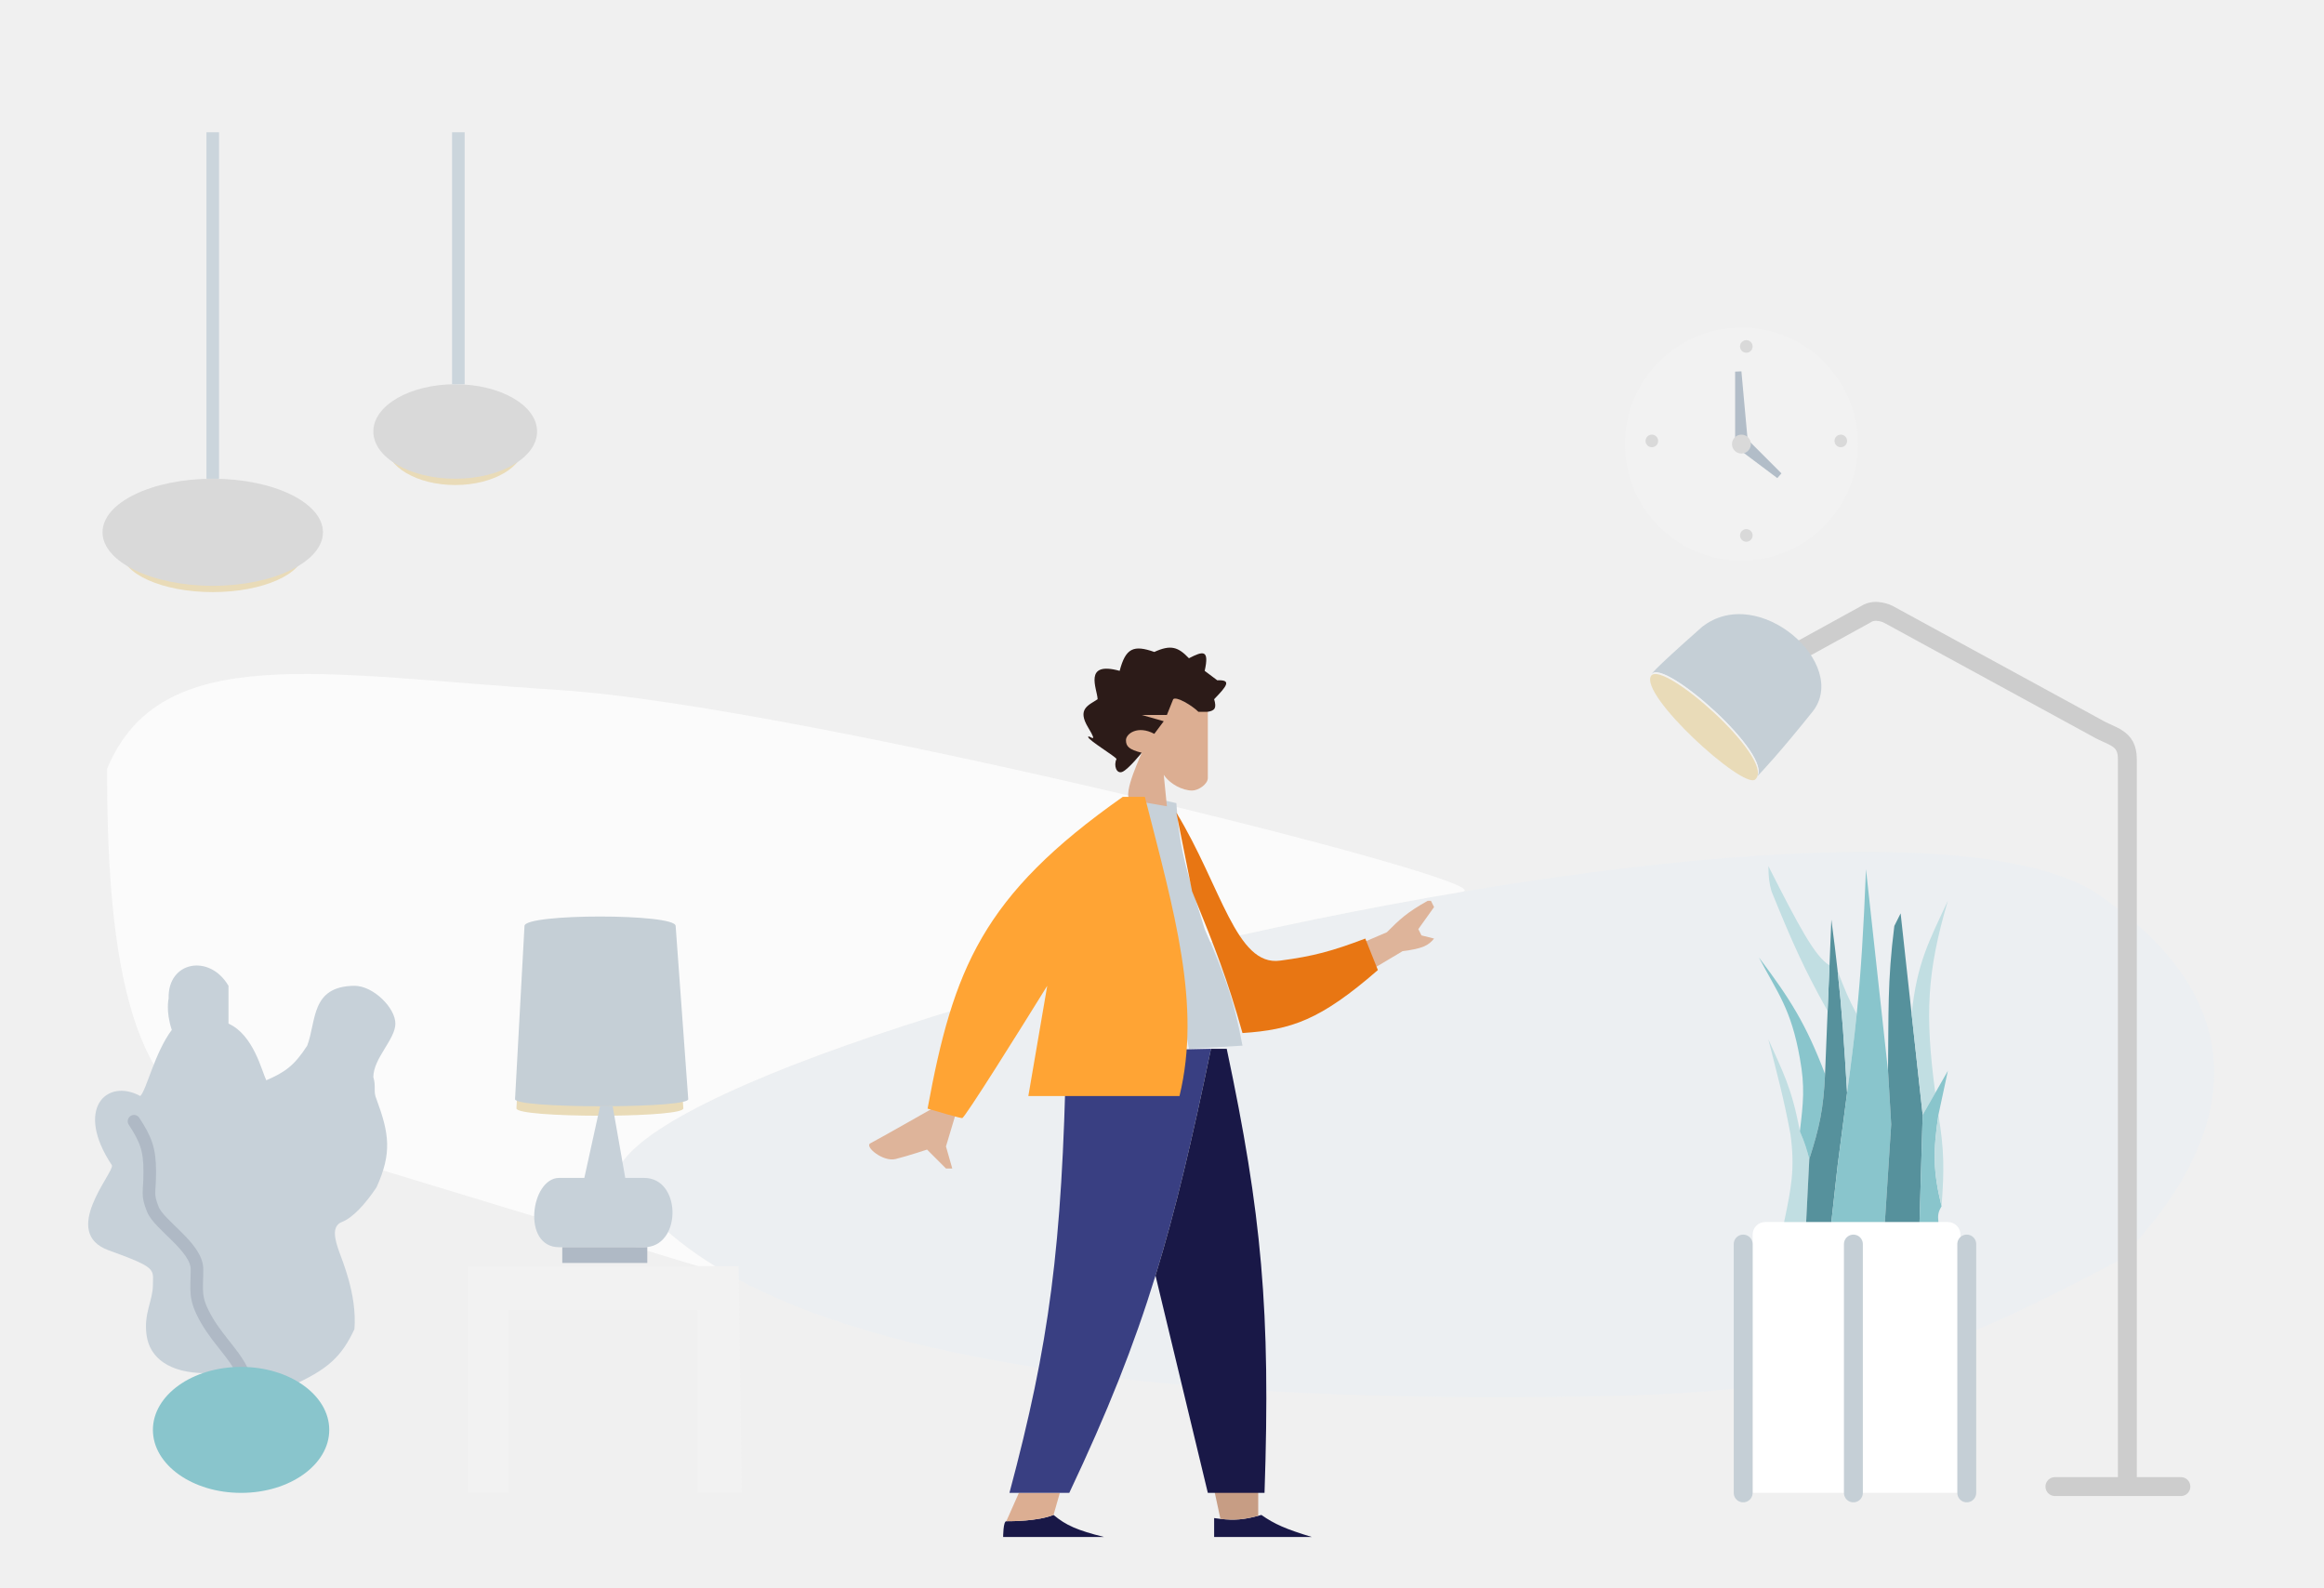
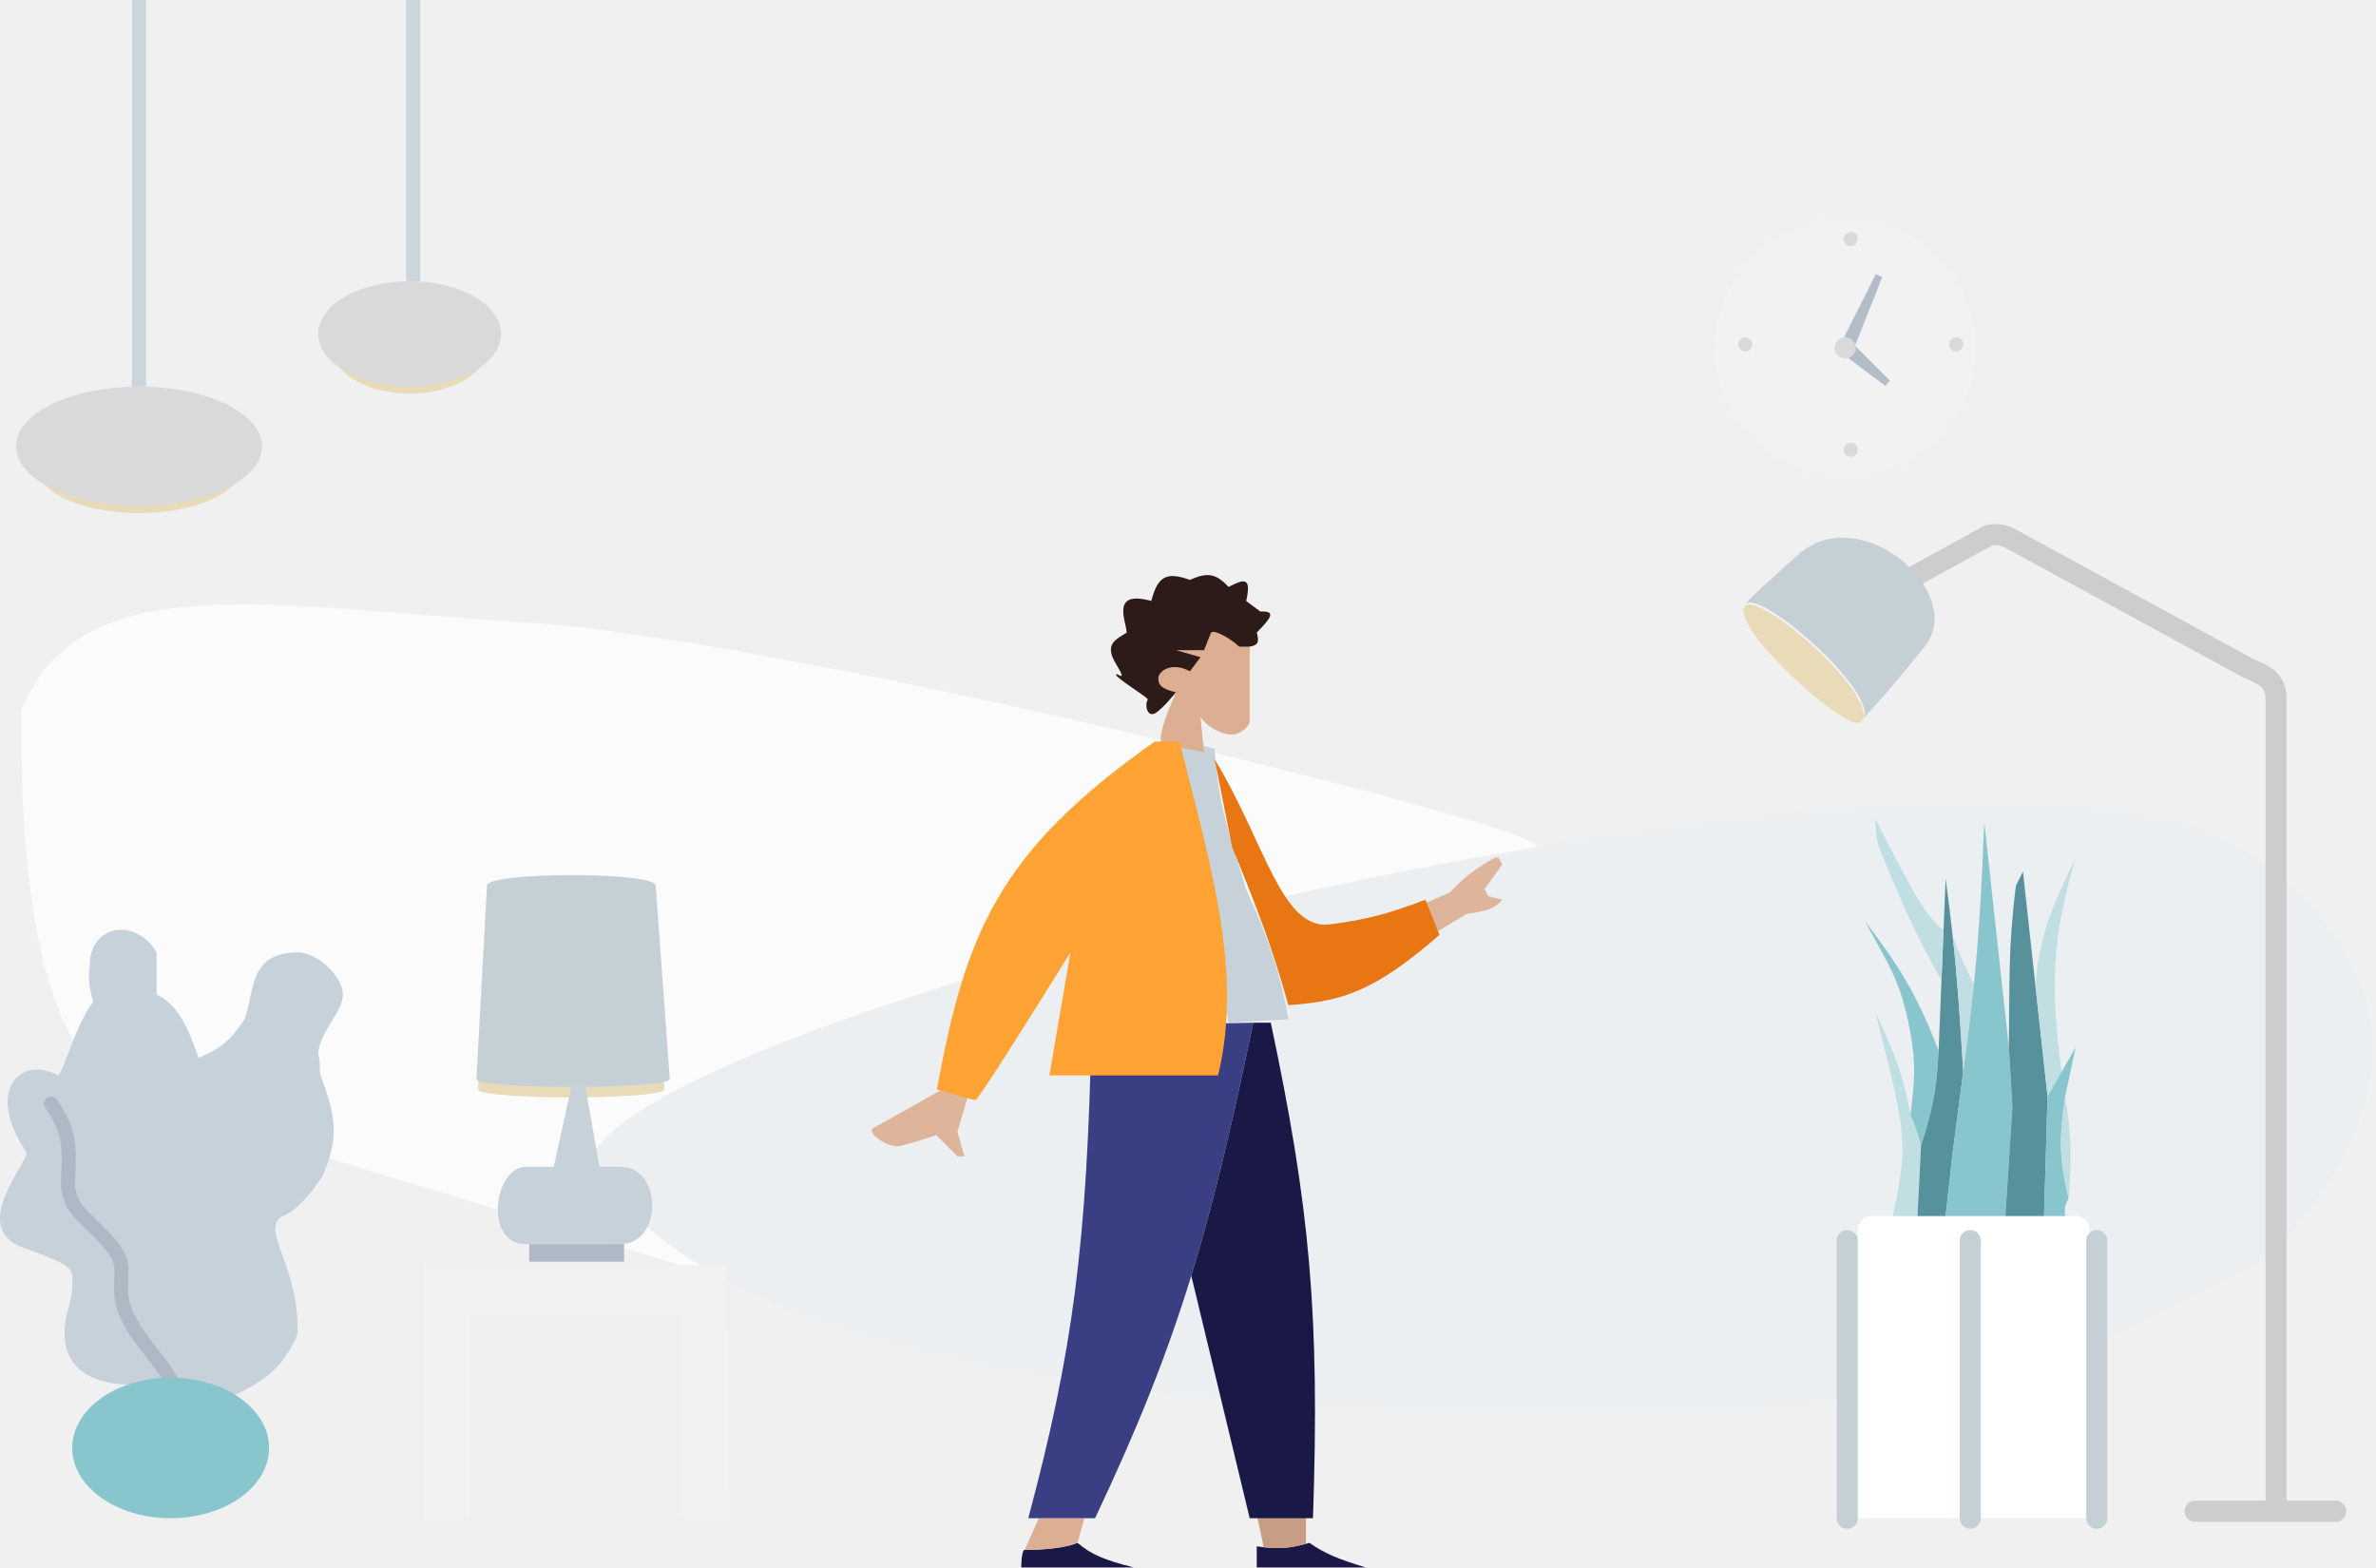
- <svg xmlns="http://www.w3.org/2000/svg" viewBox="0 0 369 252" fill="none">
+ <svg xmlns="http://www.w3.org/2000/svg" width="338" height="223" viewBox="0 0 338 223" fill="none">
  <g id="Frame 1">
    <g id="Vector 12">
-       <path fill-rule="evenodd" clip-rule="evenodd" d="M232.226 141.565C169.833 152.04 102.413 173.12 98 186.065C101.841 192.565 108.07 198.1 116.5 202.732C143.356 217.49 192.545 223.087 258 221.565C296.017 220.362 311.019 213.519 336.5 200.065C355 181.065 359.5 159.565 332.5 141.565C317.064 132.098 275.875 134.236 232.226 141.565Z" fill="#ECEFF2" />
-       <path d="M98 186.065C102.413 173.12 169.833 152.04 232.226 141.565C239.657 140.131 127.079 112.006 89 109.565C50.921 107.124 25.5 101.565 17 122.065C17 148.565 19.679 175.549 37 178.565L116.5 202.732C108.07 198.1 101.841 192.565 98 186.065Z" fill="#FBFBFB" />
+       <path fill-rule="evenodd" clip-rule="evenodd" d="M218.226 120.565C155.833 131.04 88.413 152.12 84 165.065C87.841 171.565 94.07 177.1 102.5 181.732C129.356 196.49 178.545 202.087 244 200.565C282.017 199.362 297.019 192.519 322.5 179.065C341 160.065 345.5 138.565 318.5 120.565C303.064 111.098 261.875 113.236 218.226 120.565Z" fill="#ECEFF2" />
+       <path d="M84 165.065C88.413 152.12 155.833 131.04 218.226 120.565C225.657 119.131 113.079 91.006 75 88.565C36.921 86.124 11.5 80.565 3 101.065C3 127.565 5.679 154.549 23 157.565L102.5 181.732C94.07 177.1 87.841 171.565 84 165.065Z" fill="#FBFBFB" />
    </g>
-     <path id="Vector 7" d="M32.778 218C26.778 218 23.778 215.5 23.278 212C22.778 208.5 24.278 206.5 24.278 204C24.278 201.5 25.077 201.306 17.278 198.5C9.479 195.694 18.086 186.224 17.778 185C11.778 176 16.968 171.098 22.278 174C23.278 173 24.569 167.109 27.278 163.5C26.278 160.5 26.778 158.5 26.778 158.5C26.595 152.619 33.262 151.362 36.278 156.5V162.5C40.258 164.281 41.574 170.067 42.278 171.5C45.211 170.228 46.716 169.206 48.778 166C50.268 162.087 49.299 156.572 56.278 156.5C59.278 156.5 62.778 160 62.778 162.5C62.778 165 59.278 168 59.278 171C59.746 172.5 59.222 173.262 59.778 174.5C61.8 179.967 62.261 183.033 59.778 188.5C57.994 191.152 56.042 193.309 54.278 194C52.514 194.691 53.278 197 53.778 198.5C54.278 200 56.704 205.451 56.278 211C54.212 215.416 52.045 217.399 46.278 220C46.278 220 38.778 218 32.778 218Z" fill="#C7D1D9" />
-     <path id="Vector 1" d="M326.278 236H337.778M346.278 236H337.778M337.778 236C337.778 236 337.778 124 337.778 120.5C337.778 117 335.278 117 332.778 115.5L299.778 97.5C299.778 97.5 297.778 96.5 296.278 97.5L286.278 103" stroke="#CDCDCD" stroke-width="3" stroke-linecap="round" />
+     <path id="Vector 7" d="M18.778 197C12.778 197 9.778 194.5 9.278 191C8.778 187.5 10.278 185.5 10.278 183C10.278 180.5 11.077 180.306 3.278 177.5C-4.521 174.694 4.086 165.224 3.778 164C-2.222 155 2.969 150.098 8.278 153C9.278 152 10.569 146.109 13.278 142.5C12.278 139.5 12.778 137.5 12.778 137.5C12.595 131.619 19.262 130.362 22.278 135.5V141.5C26.258 143.281 27.574 149.067 28.278 150.5C31.211 149.228 32.716 148.206 34.778 145C36.268 141.087 35.299 135.572 42.278 135.5C45.278 135.5 48.778 139 48.778 141.5C48.778 144 45.278 147 45.278 150C45.746 151.5 45.222 152.262 45.778 153.5C47.8 158.967 48.261 162.033 45.778 167.5C43.994 170.152 42.042 172.309 40.278 173C38.514 173.691 39.278 176 39.778 177.5C40.278 179 42.704 184.451 42.278 190C40.212 194.416 38.045 196.399 32.278 199C32.278 199 24.778 197 18.778 197Z" fill="#C7D1D9" />
+     <path id="Vector 1" d="M312.278 215H323.778M332.278 215H323.778M323.778 215C323.778 215 323.778 103 323.778 99.5C323.778 96 321.278 96 318.778 94.5L285.778 76.5C285.778 76.5 283.778 75.5 282.278 76.5L272.278 82" stroke="#CDCDCD" stroke-width="3" stroke-linecap="round" />
    <g id="Vector 2">
-       <path d="M270.278 99.5C261.778 107 262.278 107 262.278 107C264.245 104.542 281.682 119.971 278.935 123.339C279.624 122.628 282.572 119.508 287.778 113C293.778 105.5 279.278 92.5 270.278 99.5Z" fill="#C5CFD6" />
-       <path d="M262.278 107C260.278 110 276.778 125 278.778 123.5C278.778 123.5 278.83 123.448 278.935 123.339C281.682 119.971 264.245 104.542 262.278 107Z" fill="#F2F2F2" />
+       <path d="M256.278 78.5C247.778 86 248.278 86 248.278 86C250.245 83.542 267.682 98.971 264.935 102.339C265.624 101.628 268.572 98.508 273.778 92C279.778 84.5 265.278 71.5 256.278 78.5Z" fill="#C5CFD6" />
+       <path d="M248.278 86C246.278 89 262.778 104 264.778 102.5C264.778 102.5 264.83 102.448 264.935 102.339C267.682 98.971 250.245 83.542 248.278 86Z" fill="#F2F2F2" />
    </g>
-     <path id="lap" d="M262.168 107.264C260.168 110.264 276.668 125.264 278.668 123.764C278.668 123.764 278.72 123.712 278.825 123.603C281.571 120.235 264.134 104.806 262.168 107.264Z" fill="#E9DBB8" />
-     <path id="Rectangle 1" d="M278.278 196C278.278 194.895 279.173 194 280.278 194H309.278C310.383 194 311.278 194.895 311.278 196V237H278.278V196Z" fill="white" />
-     <path id="Vector 3" d="M276.778 197.5V237M294.278 197.5V237M312.278 197.5V237" stroke="#C5CFD6" stroke-width="3" stroke-linecap="round" stroke-linejoin="round" />
+     <path id="lap" class="light" d="M248.168 86.264C246.168 89.264 262.668 104.264 264.668 102.764C264.668 102.764 264.72 102.712 264.825 102.603C267.571 99.235 250.134 83.806 248.168 86.264Z" fill="#E9DBB8" />
+     <path id="Rectangle 1" d="M264.278 175C264.278 173.895 265.173 173 266.278 173H295.278C296.383 173 297.278 173.895 297.278 175V216H264.278V175Z" fill="white" />
+     <path id="Vector 3" d="M262.778 176.5V216M280.278 176.5V216M298.278 176.5V216" stroke="#C5CFD6" stroke-width="3" stroke-linecap="round" stroke-linejoin="round" />
    <g id="Vector 4">
-       <path d="M284.278 180C285.037 185.536 284.41 188.577 283.278 194H286.778L287.278 184C286.835 182.369 286.57 181.446 285.778 179.615C284.505 172.653 283.044 170.129 280.778 165C282.254 170.869 283.183 174.17 284.278 180Z" fill="#C1DEE2" />
-       <path d="M285.778 179.615C286.57 181.446 286.835 182.369 287.278 184C288.884 178.966 289.532 176.048 289.778 170.5C286.725 162.514 284.243 158.597 279.278 152C282.232 157.642 284.38 160.09 285.778 168C286.612 172.536 286.317 175.079 285.778 179.615Z" fill="#89C5CC" />
-       <path d="M287.278 184L286.778 194H290.778L291.778 185L293.278 173.5C292.822 165.785 292.473 160.506 291.778 154.151C291.506 151.668 291.182 149.021 290.778 146L290.482 153.25L290.186 160.5L289.778 170.5C289.532 176.048 288.884 178.966 287.278 184Z" fill="#56919C" />
-       <path d="M280.778 137.5C280.813 139.189 280.877 140.101 281.278 141.5C284.544 149.529 286.444 153.835 290.186 160.5L290.482 153.25C288.158 151.861 285.596 146.991 280.778 137.5Z" fill="#C1DEE2" />
-       <path d="M291.778 154.151C292.473 160.506 292.822 165.785 293.278 173.5C293.905 168.913 294.398 164.979 294.802 161C293.584 158.69 292.921 157.202 291.778 154.151Z" fill="#C1DEE2" />
-       <path d="M293.278 173.5L291.778 185L290.778 194H299.278L300.278 178.5L299.778 170L296.278 138C295.888 147.837 295.464 154.479 294.802 161C294.398 164.979 293.905 168.913 293.278 173.5Z" fill="#89C5CC" />
-       <path d="M299.778 170L300.278 178.5L299.278 194H304.778L305.278 177L303.528 161L301.778 145C301.276 145.995 301.035 146.474 300.778 147C299.654 155.844 299.889 160.965 299.778 170Z" fill="#56919C" />
-       <path d="M303.528 161L305.278 177L307.278 173.5C305.633 161.074 305.925 154.364 309.278 143C306.252 149.472 304.35 152.954 303.528 161Z" fill="#C1DEE2" />
-       <path d="M305.278 177L304.778 194H307.778C307.669 193.003 307.704 192.45 308.278 191.5C306.908 185.931 306.924 182.747 307.778 177L309.278 170L307.278 173.5L305.278 177Z" fill="#89C5CC" />
-       <path d="M307.778 177C306.924 182.747 306.908 185.931 308.278 191.5C308.682 185.92 308.75 182.77 307.778 177Z" fill="#C1DEE2" />
+       <path d="M270.278 159C271.037 164.536 270.41 167.577 269.278 173H272.778L273.278 163C272.835 161.369 272.57 160.446 271.778 158.615C270.505 151.653 269.044 149.129 266.778 144C268.254 149.869 269.183 153.17 270.278 159Z" fill="#C1DEE2" />
+       <path d="M271.778 158.615C272.57 160.446 272.835 161.369 273.278 163C274.884 157.966 275.532 155.048 275.778 149.5C272.725 141.514 270.243 137.597 265.278 131C268.232 136.642 270.38 139.09 271.778 147C272.612 151.536 272.317 154.079 271.778 158.615Z" fill="#89C5CC" />
+       <path d="M273.278 163L272.778 173H276.778L277.778 164L279.278 152.5C278.822 144.785 278.473 139.506 277.778 133.151C277.506 130.668 277.182 128.021 276.778 125L276.482 132.25L276.186 139.5L275.778 149.5C275.532 155.048 274.884 157.966 273.278 163Z" fill="#56919C" />
+       <path d="M266.778 116.5C266.813 118.189 266.877 119.101 267.278 120.5C270.544 128.529 272.444 132.835 276.186 139.5L276.482 132.25C274.158 130.861 271.596 125.991 266.778 116.5Z" fill="#C1DEE2" />
+       <path d="M277.778 133.151C278.473 139.506 278.822 144.785 279.278 152.5C279.905 147.913 280.398 143.979 280.802 140C279.584 137.69 278.921 136.202 277.778 133.151Z" fill="#C1DEE2" />
+       <path d="M279.278 152.5L277.778 164L276.778 173H285.278L286.278 157.5L285.778 149L282.278 117C281.888 126.837 281.464 133.479 280.802 140C280.398 143.979 279.905 147.913 279.278 152.5Z" fill="#89C5CC" />
+       <path d="M285.778 149L286.278 157.5L285.278 173H290.778L291.278 156L289.528 140L287.778 124C287.276 124.995 287.035 125.474 286.778 126C285.654 134.844 285.889 139.965 285.778 149Z" fill="#56919C" />
+       <path d="M289.528 140L291.278 156L293.278 152.5C291.633 140.074 291.925 133.364 295.278 122C292.252 128.472 290.35 131.954 289.528 140Z" fill="#C1DEE2" />
+       <path d="M291.278 156L290.778 173H293.778C293.669 172.003 293.704 171.45 294.278 170.5C292.908 164.931 292.924 161.747 293.778 156L295.278 149L293.278 152.5L291.278 156Z" fill="#89C5CC" />
+       <path d="M293.778 156C292.924 161.747 292.908 164.931 294.278 170.5C294.682 164.92 294.75 161.77 293.778 156Z" fill="#C1DEE2" />
    </g>
-     <path id="Vector 19" d="M83.445 147.55L82 175.963C82 176.728 88.465 177.116 95.009 177.125C95.653 177.126 96.297 177.123 96.936 177.117C102.954 177.056 108.5 176.672 108.5 175.963L106.573 147.55C106.573 145.483 83.445 145.483 83.445 147.55Z" fill="#E9DBB8" />
-     <path id="Vector 6" d="M38.778 218.5C37.778 215.5 34.778 213 32.778 209.5C30.778 206 31.278 205 31.278 201.5C31.278 198 25.278 194.5 24.278 192C23.278 189.5 23.778 189.5 23.778 186C23.778 182.5 23.181 180.918 21.278 178" stroke="#AFB9C5" stroke-width="2" stroke-linecap="round" />
-     <ellipse id="Ellipse 1" cx="38.278" cy="227" rx="14" ry="10" fill="#89C5CC" />
+     <path id="Vector 19" d="M69.445 126.55L68 154.963C68 155.728 74.465 156.116 81.009 156.125C81.653 156.126 82.297 156.123 82.936 156.117C88.954 156.056 94.5 155.672 94.5 154.963L92.573 126.55C92.573 124.483 69.445 124.483 69.445 126.55Z" fill="#E9DBB8" />
+     <path id="Vector 6" d="M24.778 197.5C23.778 194.5 20.778 192 18.778 188.5C16.778 185 17.278 184 17.278 180.5C17.278 177 11.278 173.5 10.278 171C9.278 168.5 9.778 168.5 9.778 165C9.778 161.5 9.181 159.918 7.278 157" stroke="#AFB9C5" stroke-width="2" stroke-linecap="round" />
+     <ellipse id="Ellipse 1" cx="24.278" cy="206" rx="14" ry="10" fill="#89C5CC" />
    <g id="Vector 8">
-       <path d="M83.278 147L81.778 174.5C81.778 175.241 88.487 175.616 95.278 175.625C95.946 175.626 96.615 175.623 97.278 175.617C103.523 175.559 109.278 175.186 109.278 174.5L107.278 147C107.278 145 83.278 145 83.278 147Z" fill="#C5CFD6" />
-       <path d="M95.278 175.625L92.778 187H88.778C84.278 187 82.778 198 88.778 198H89.278H102.278C102.45 198 102.616 197.991 102.778 197.974C108.273 197.38 108.106 187 102.278 187H99.278L97.278 175.617C96.615 175.623 95.946 175.626 95.278 175.625Z" fill="#C7D1D9" />
-       <path d="M102.278 198H89.278V200.5H102.778V197.974C102.616 197.991 102.45 198 102.278 198Z" fill="#AFB9C5" />
+       <path d="M69.278 126L67.778 153.5C67.778 154.241 74.487 154.616 81.278 154.625C81.946 154.626 82.615 154.623 83.278 154.617C89.523 154.559 95.278 154.186 95.278 153.5L93.278 126C93.278 124 69.278 124 69.278 126Z" fill="#C5CFD6" />
+       <path d="M81.278 154.625L78.778 166H74.778C70.278 166 68.778 177 74.778 177H75.278H88.278C88.45 177 88.616 176.991 88.778 176.974C94.273 176.38 94.106 166 88.278 166H85.278L83.278 154.617C82.615 154.623 81.946 154.626 81.278 154.625Z" fill="#C7D1D9" />
+       <path d="M88.278 177H75.278V179.5H88.778V176.974C88.616 176.991 88.45 177 88.278 177Z" fill="#AFB9C5" />
    </g>
-     <path id="Vector 9" d="M74.278 237V201H117.278L117.778 237H110.778V208H80.778V237H74.278Z" fill="#F2F2F2" />
-     <path id="Vector 16" d="M181.278 126.5C182.171 126.506 183.141 126.653 186.778 127.5C187.37 135.835 188.739 139.078 191.278 147.5C194.304 154.439 195.868 158.385 197.278 166L188.778 166.5L181.278 126.5Z" fill="#C7D1D9" />
-     <circle id="Ellipse 2" cx="276.5" cy="70.5" r="18.5" fill="#F2F2F2" />
-     <circle id="Ellipse 3" cx="277.278" cy="55" r="1" fill="#D9D9D9" />
-     <ellipse id="lum" cx="72.278" cy="70.5" rx="11" ry="6.5" fill="#E9DBB8" />
-     <circle id="Ellipse 4" cx="277.278" cy="85" r="1" fill="#D9D9D9" />
-     <circle id="Ellipse 5" cx="262.278" cy="70" r="1" fill="#D9D9D9" />
-     <circle id="Ellipse 6" cx="292.278" cy="70" r="1" fill="#D9D9D9" />
-     <ellipse id="lum_2" cx="33.778" cy="87.5" rx="14.5" ry="6.5" fill="#E9DBB8" />
-     <ellipse id="Ellipse 9" cx="33.778" cy="84.5" rx="17.5" ry="8.5" fill="#D9D9D9" />
+     <path id="Vector 9" d="M60.278 216V180H103.278L103.778 216H96.778V187H66.778V216H60.278Z" fill="#F2F2F2" />
+     <path id="Vector 16" d="M167.278 105.5C168.171 105.506 169.141 105.653 172.778 106.5C173.37 114.835 174.739 118.078 177.278 126.5C180.304 133.439 181.868 137.385 183.278 145L174.778 145.5L167.278 105.5Z" fill="#C7D1D9" />
+     <circle id="Ellipse 2" cx="262.5" cy="49.5" r="18.5" fill="#F2F2F2" />
+     <circle id="Ellipse 3" cx="263.278" cy="34" r="1" fill="#D9D9D9" />
+     <ellipse id="lum" class="light" cx="58.278" cy="49.5" rx="11" ry="6.5" fill="#E9DBB8" />
+     <circle id="Ellipse 4" cx="263.278" cy="64" r="1" fill="#D9D9D9" />
+     <circle id="Ellipse 5" cx="248.278" cy="49" r="1" fill="#D9D9D9" />
+     <circle id="Ellipse 6" cx="278.278" cy="49" r="1" fill="#D9D9D9" />
+     <ellipse id="lum_2" class="light" cx="19.778" cy="66.5" rx="14.5" ry="6.5" fill="#E9DBB8" />
+     <ellipse id="Ellipse 9" cx="19.778" cy="63.5" rx="17.5" ry="8.5" fill="#D9D9D9" />
    <g id="Vector 20">
-       <path d="M138.199 181.5C139.199 181 148 176 148 176L151.699 177L150.199 182L151.199 185.5H150.199L147.199 182.5C147.199 182.5 144.199 183.5 142.199 184C140.199 184.5 137.199 182 138.199 181.5Z" fill="#DEB49A" />
-       <path d="M220.199 148L216.699 149.5L218.5 153.5L222.699 151C225.908 150.59 226.811 150.096 227.699 149L225.699 148.5L225.199 147.5L227.699 144L227.199 143H226.699C223.416 144.831 222.227 145.964 220.199 148Z" fill="#DEB49A" />
+       <path d="M124.199 160.5C125.199 160 134 155 134 155L137.699 156L136.199 161L137.199 164.5H136.199L133.199 161.5C133.199 161.5 130.199 162.5 128.199 163C126.199 163.5 123.199 161 124.199 160.5Z" fill="#DEB49A" />
+       <path d="M206.199 127L202.699 128.5L204.5 132.5L208.699 130C211.908 129.59 212.811 129.096 213.699 128L211.699 127.5L211.199 126.5L213.699 123L213.199 122H212.699C209.416 123.831 208.227 124.964 206.199 127Z" fill="#DEB49A" />
    </g>
-     <ellipse id="Ellipse 10" cx="72.278" cy="68.5" rx="13" ry="7.5" fill="#D9D9D9" />
+     <ellipse id="Ellipse 10" cx="58.278" cy="47.5" rx="13" ry="7.5" fill="#D9D9D9" />
    <g id="Vector 13">
-       <path fill-rule="evenodd" clip-rule="evenodd" d="M175.278 244C171.027 242.926 169.265 242.162 167.278 240.5C164.741 241.512 160.559 241.502 159.838 241.5C159.814 241.5 159.794 241.5 159.778 241.5C159.278 241.5 159.278 244 159.278 244H175.278Z" fill="#191847" />
-       <path d="M161.778 237L159.778 241.5L159.838 241.5C160.559 241.502 164.741 241.512 167.278 240.5L168.278 237H161.778Z" fill="#DCAE92" />
-       <path d="M192.778 241V244H208.278C204.171 242.748 202.394 241.984 200.278 240.5C200.107 240.549 199.941 240.595 199.778 240.639C197.485 241.258 195.961 241.375 193.778 241.13C193.46 241.094 193.128 241.051 192.778 241Z" fill="#191847" />
-       <path d="M192.778 236.5L193.778 241.13C195.961 241.375 197.485 241.258 199.778 240.639V236.5H192.778Z" fill="#C79D84" />
+       <path fill-rule="evenodd" clip-rule="evenodd" d="M161.278 223C157.027 221.926 155.265 221.162 153.278 219.5C150.741 220.512 146.559 220.502 145.838 220.5C145.814 220.5 145.794 220.5 145.778 220.5C145.278 220.5 145.278 223 145.278 223H161.278Z" fill="#191847" />
+       <path d="M147.778 216L145.778 220.5L145.838 220.5C146.559 220.502 150.741 220.512 153.278 219.5L154.278 216H147.778Z" fill="#DCAE92" />
+       <path d="M178.778 220V223H194.278C190.171 221.748 188.394 220.984 186.278 219.5C186.107 219.549 185.941 219.595 185.778 219.639C183.485 220.258 181.961 220.375 179.778 220.13C179.46 220.094 179.128 220.051 178.778 220Z" fill="#191847" />
+       <path d="M178.778 215.5L179.778 220.13C181.961 220.375 183.485 220.258 185.778 219.639V215.5H178.778Z" fill="#C79D84" />
    </g>
    <g id="Vector 14">
-       <path d="M160.278 237H169.778C175.858 224.15 180.013 213.724 183.468 202.5C186.682 192.057 189.29 180.922 192.278 166.5L169.278 167C168.651 198.051 166.614 213.293 160.278 237Z" fill="#393F82" />
-       <path d="M194.778 166.5H192.278C189.29 180.922 186.682 192.057 183.468 202.5L191.778 237H200.778C201.766 208.073 200.325 192.691 194.778 166.5Z" fill="#191847" />
+       <path d="M146.278 216H155.778C161.858 203.15 166.013 192.724 169.468 181.5C172.682 171.057 175.29 159.922 178.278 145.5L155.278 146C154.651 177.051 152.614 192.293 146.278 216Z" fill="#393F82" />
+       <path d="M180.778 145.5H178.278C175.29 159.922 172.682 171.057 169.468 181.5L177.778 216H186.778C187.766 187.073 186.325 171.691 180.778 145.5Z" fill="#191847" />
    </g>
-     <path id="Vector 18" d="M178.278 122.5C179.278 122 181.278 119.5 181.278 119.5L191.778 113C192.926 112.8 193.183 112.392 192.778 111C194.874 108.851 195.554 107.901 193.278 108L191.278 106.5C192.04 103.088 191.044 103.329 188.778 104.5C187.056 102.699 185.905 102.306 183.278 103.5C179.987 102.341 178.723 102.875 177.778 106.5C171.92 104.891 174.225 109.389 174.278 111C172.778 112 170.993 112.553 172.778 115.5C174.563 118.447 172.778 116.5 172.778 117C172.778 117.5 177.19 120.135 177.278 120.5C176.778 121.5 177.278 123 178.278 122.5Z" fill="#2C1B18" />
-     <path id="Vector 17" d="M181.278 119.5C181.527 119.148 178.014 126.277 179.5 127L185.278 128L184.778 123C185.778 124.5 187.778 125.5 189.278 125.5C190.278 125.5 191.778 124.5 191.778 123.5V113H190.278C189.278 112 186.778 110.5 186.278 111L185.278 113.5H181.278L184.778 114.5L183.278 116.5C180.627 115.083 178.778 116.5 178.778 117.5C178.778 118.5 179.278 119 181.278 119.5Z" fill="#DCAE92" />
+     <path id="Vector 18" d="M164.278 101.5C165.278 101 167.278 98.5 167.278 98.5L177.778 92C178.926 91.8 179.183 91.392 178.778 90C180.874 87.851 181.554 86.901 179.278 87L177.278 85.5C178.04 82.088 177.044 82.329 174.778 83.5C173.056 81.699 171.905 81.306 169.278 82.5C165.987 81.341 164.723 81.874 163.778 85.5C157.92 83.891 160.225 88.389 160.278 90C158.778 91 156.993 91.553 158.778 94.5C160.563 97.447 158.778 95.5 158.778 96C158.778 96.5 163.19 99.135 163.278 99.5C162.778 100.5 163.278 102 164.278 101.5Z" fill="#2C1B18" />
+     <path id="Vector 17" d="M167.278 98.5C167.527 98.148 164.014 105.277 165.5 106L171.278 107L170.778 102C171.778 103.5 173.778 104.5 175.278 104.5C176.278 104.5 177.778 103.5 177.778 102.5V92H176.278C175.278 91 172.778 89.5 172.278 90L171.278 92.5H167.278L170.778 93.5L169.278 95.5C166.627 94.083 164.778 95.5 164.778 96.5C164.778 97.5 165.278 98 167.278 98.5Z" fill="#DCAE92" />
    <g id="Vector 15">
-       <path d="M181.778 126.5C186.457 144.841 190.778 159.5 187.278 174H163.278L166.278 156.5C161.945 163.5 153.178 177.5 152.778 177.5C152.378 177.5 148.945 176.5 147.278 176C151.362 153.826 155.936 142.204 178.278 126.5H181.778Z" fill="#FFA434" />
-       <path d="M186.778 129C193.916 140.725 196.278 153.5 203.278 152.5C208.568 151.799 211.522 150.988 216.778 149L218.778 154C209.617 161.969 205.037 163.479 197.278 164C194.906 155.507 192.939 150.497 189.278 141.5L186.778 129Z" fill="#E87613" />
+       <path d="M167.778 105.5C172.457 123.841 176.778 138.5 173.278 153H149.278L152.278 135.5C147.945 142.5 139.178 156.5 138.778 156.5C138.378 156.5 134.945 155.5 133.278 155C137.362 132.826 141.936 121.204 164.278 105.5H167.778Z" fill="#FFA434" />
+       <path d="M172.778 108C179.916 119.725 182.278 132.5 189.278 131.5C194.568 130.799 197.522 129.988 202.778 128L204.778 133C195.617 140.969 191.037 142.479 183.278 143C180.906 134.507 178.939 129.497 175.278 120.5L172.778 108Z" fill="#E87613" />
    </g>
-     <path id="Vector 11" d="M33.778 21V76M72.778 21V61" stroke="#CBD5DC" stroke-width="2" stroke-linejoin="bevel" />
-     <path id="pont-2" d="M276 70V59L277 70H276Z" stroke="#B2BDC8" />
-     <path id="pont-1" d="M282.5 75.5L277 70L276.5 71L282.5 75.5Z" stroke="#B2BDC8" />
-     <circle id="Ellipse 7" cx="276.5" cy="70.5" r="1.5" fill="#D9D9D9" />
+     <path id="Vector 11" d="M19.778 0V55M58.778 0V40" stroke="#CBD5DC" stroke-width="2" stroke-linejoin="bevel" />
+     <g id="hrs" class="hours">
+       <path id="pont-2" d="M262.344 49.049L267.296 39.226L263.237 49.499L262.344 49.049Z" stroke="#B2BDC8" />
+       <path id="pont-1" d="M268.5 54.5L263 49L262.5 50L268.5 54.5Z" stroke="#B2BDC8" />
+     </g>
+     <circle id="Ellipse 7" cx="262.5" cy="49.5" r="1.5" fill="#D9D9D9" />
  </g>
</svg>
